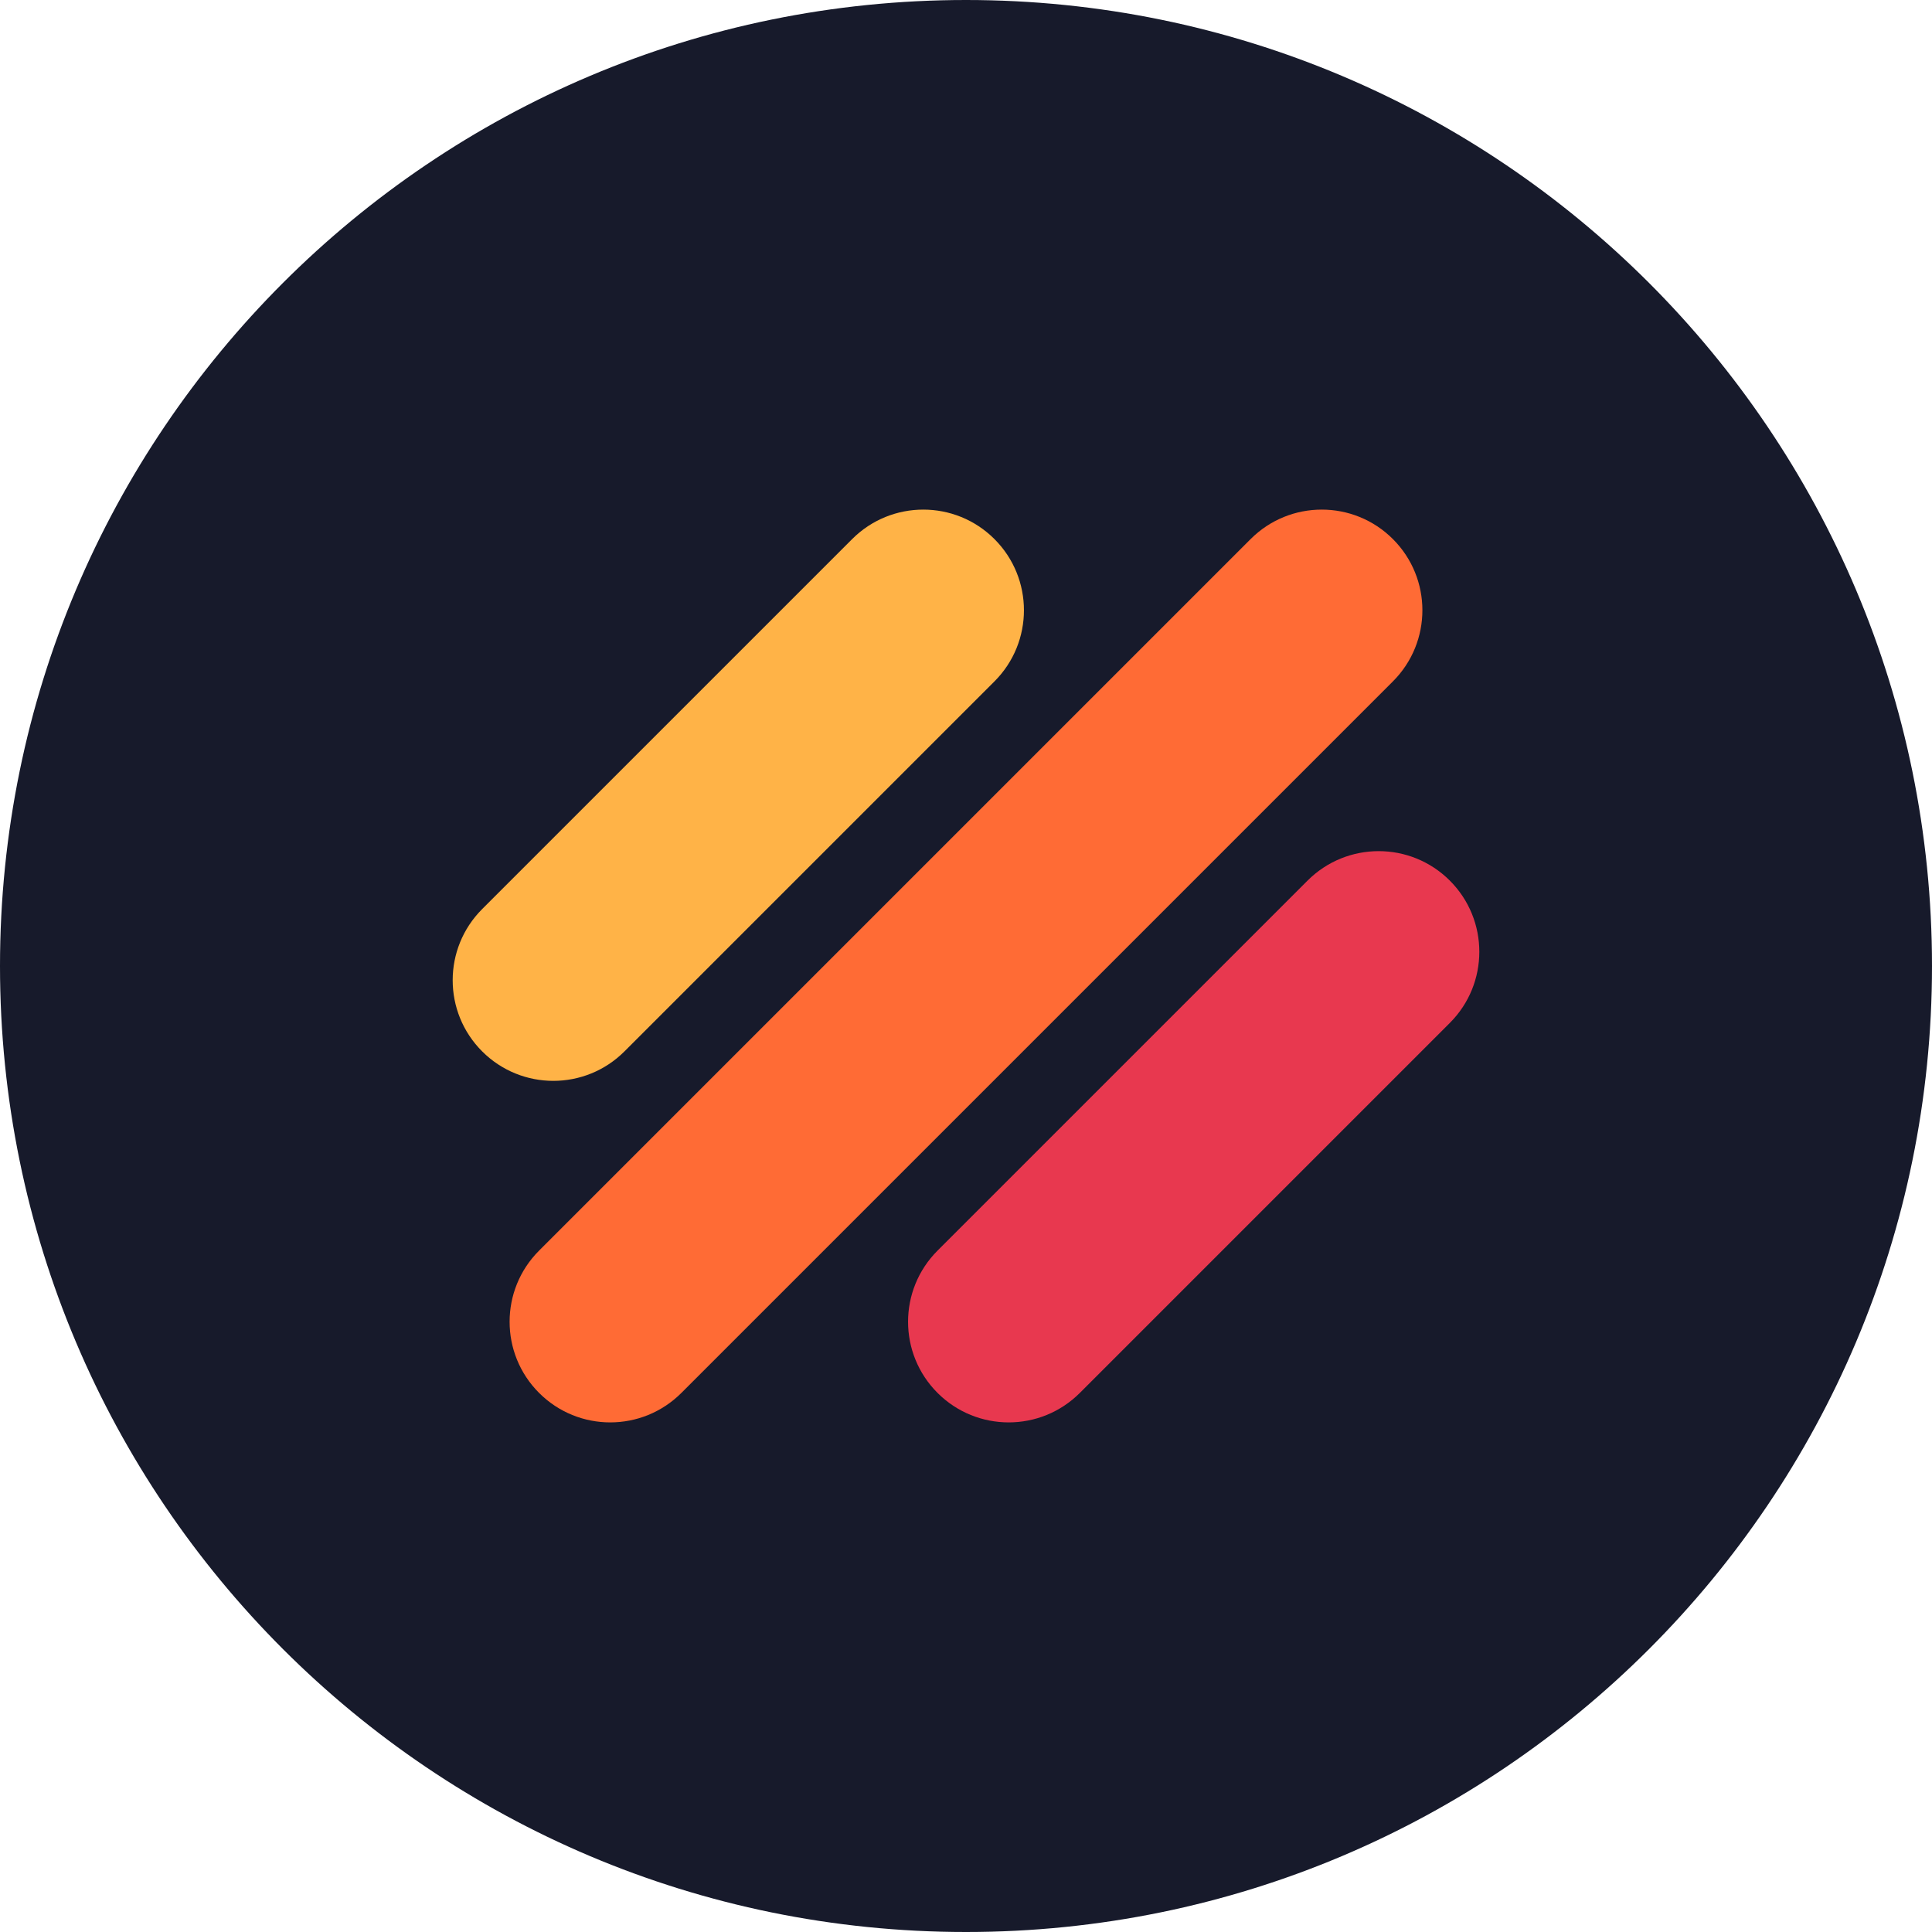
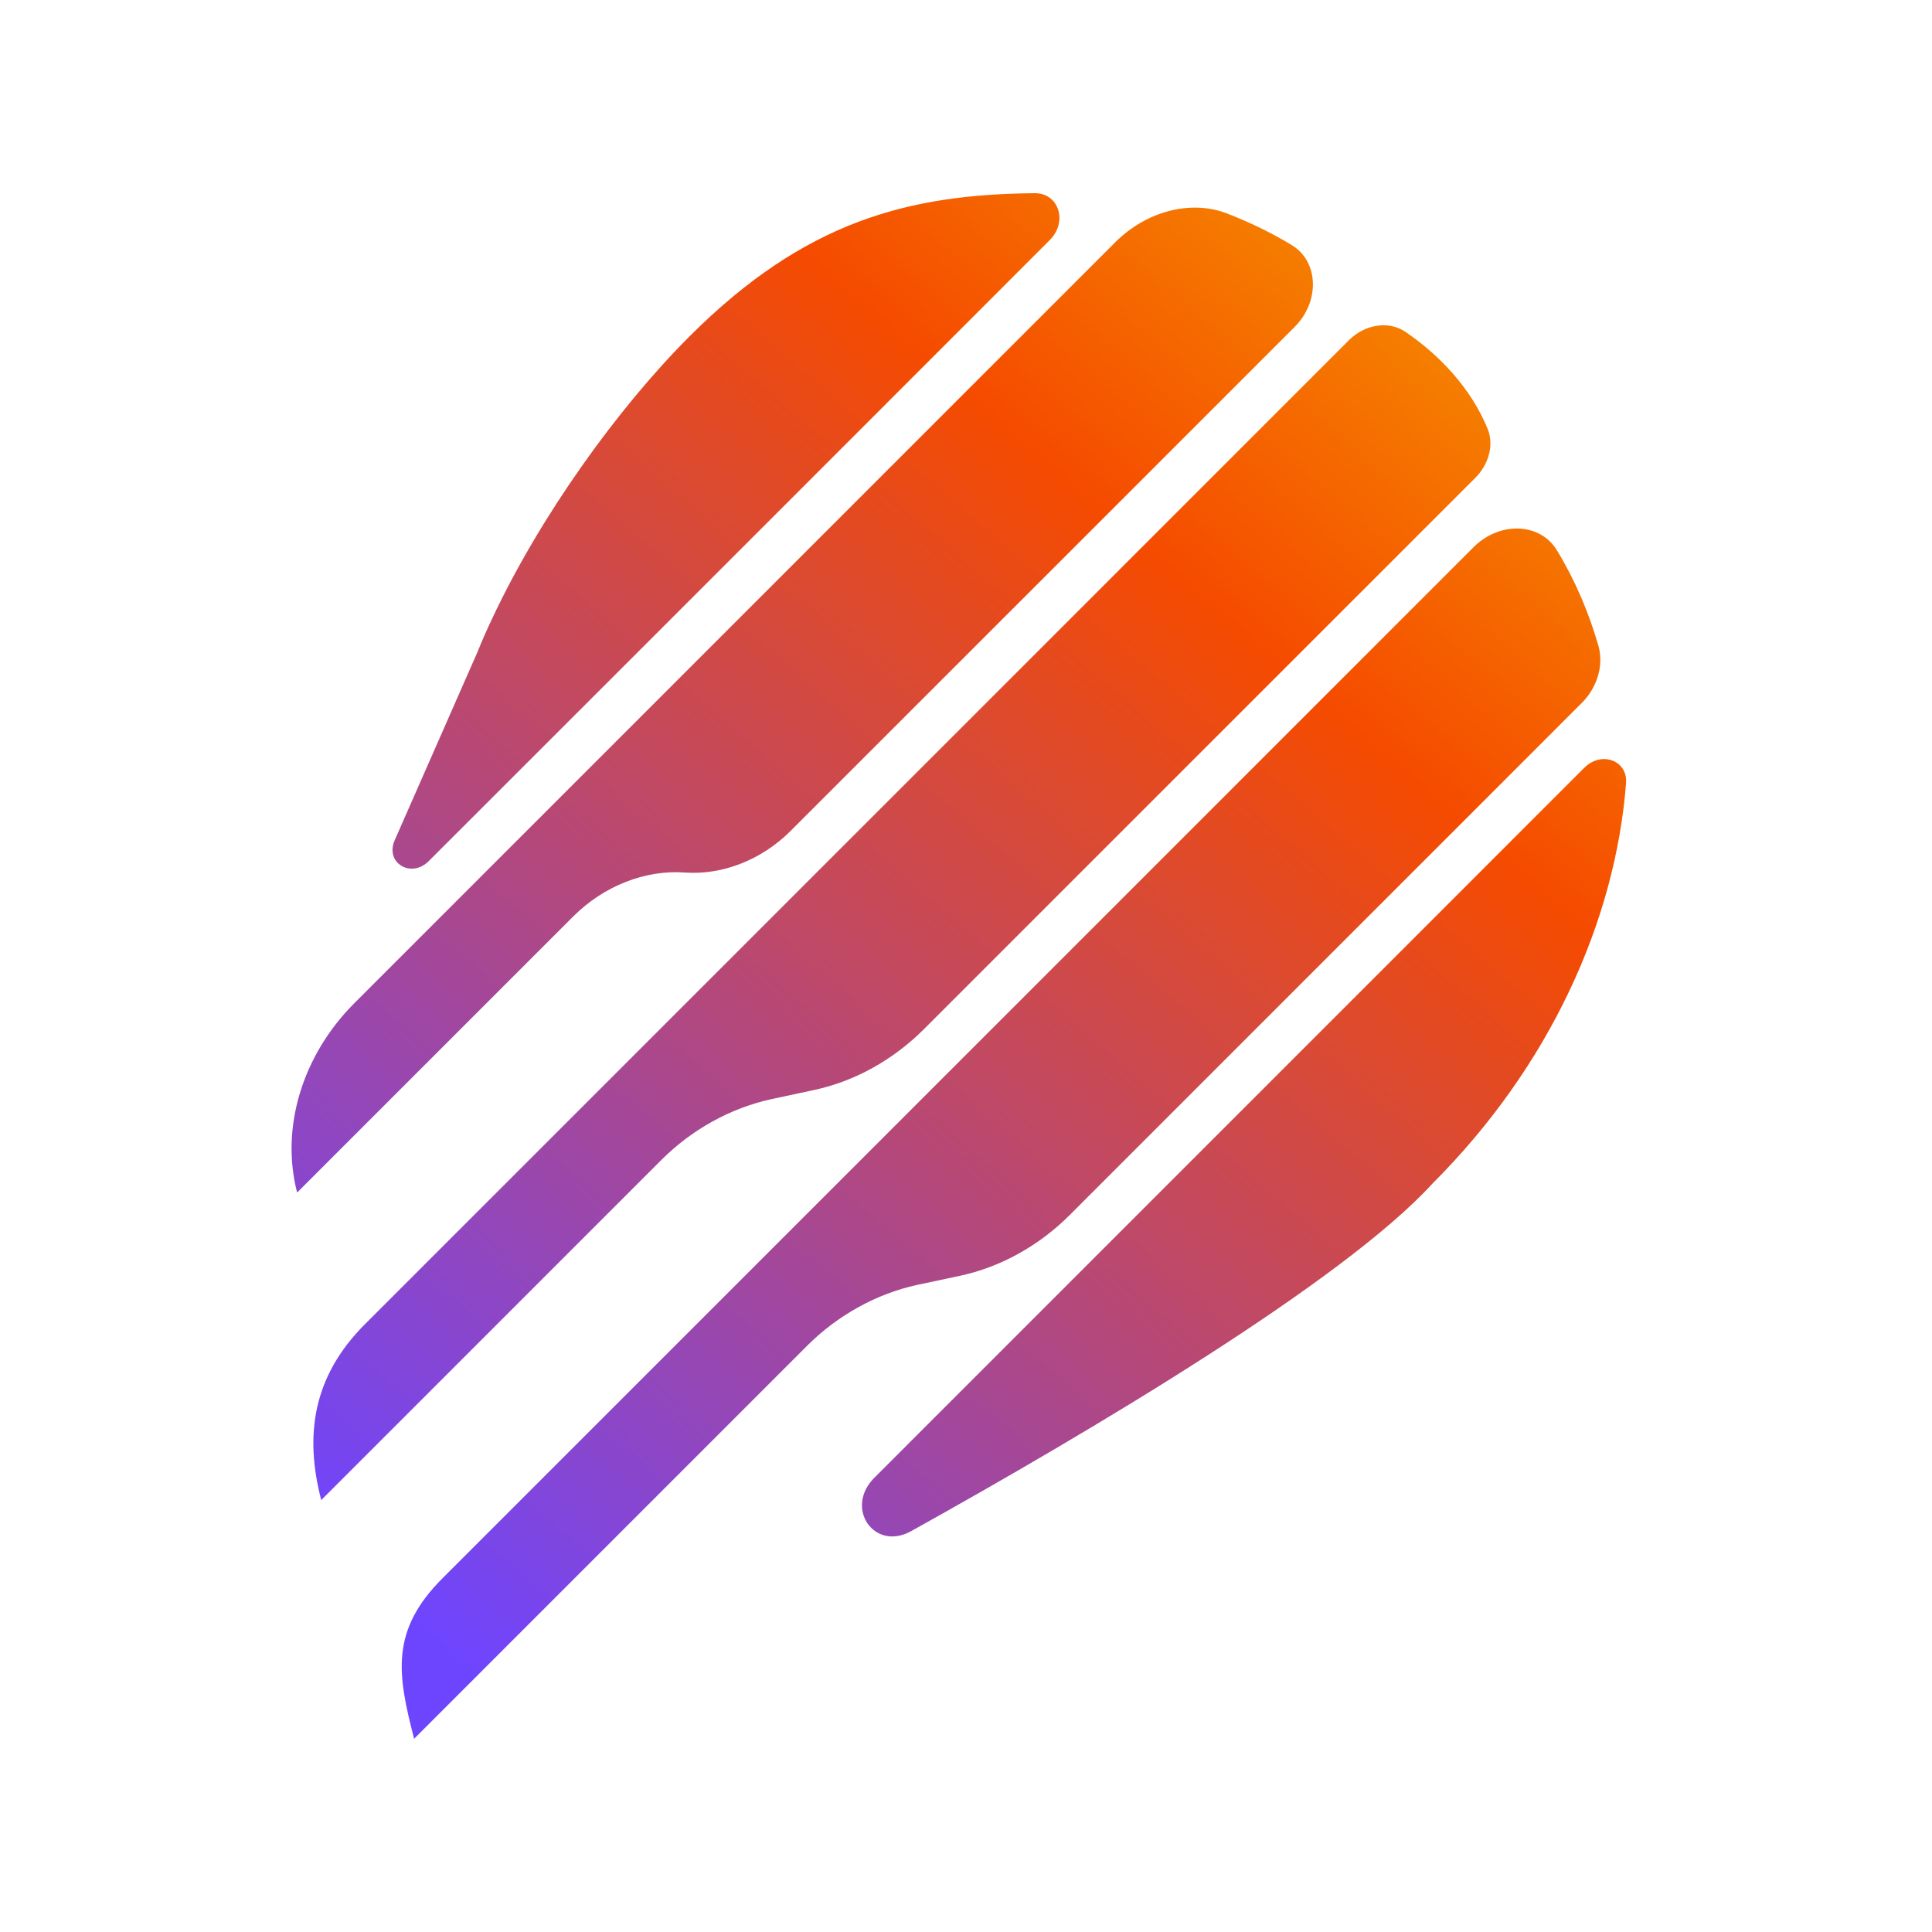
- <svg xmlns="http://www.w3.org/2000/svg" width="48" height="48" viewBox="0 0 48 48" fill="none">
-   <rect width="48" height="48" rx="24" fill="#171A2B" />
-   <g transform="rotate(-45 24 24)">
-     <path d="M16.5 14.5H29.5C30.881 14.5 32 15.619 32 17C32 18.381 30.881 19.5 29.5 19.5H16.5C15.119 19.5 14 18.381 14 17C14 15.619 15.119 14.5 16.5 14.5Z" fill="#FFB347" />
-     <path d="M11.5 21.5H36.5C37.881 21.5 39 22.619 39 24C39 25.381 37.881 26.5 36.5 26.5H11.5C10.119 26.5 9 25.381 9 24C9 22.619 10.119 21.5 11.5 21.5Z" fill="#FF6B35" />
-     <path d="M18.5 28.5H31.5C32.881 28.5 34 29.619 34 31C34 32.381 32.881 33.5 31.5 33.5H18.5C17.119 33.5 16 32.381 16 31C16 29.619 17.119 28.5 18.5 28.5Z" fill="#E8384F" />
-   </g>
+ <svg xmlns="http://www.w3.org/2000/svg" width="48" height="48" viewBox="0.0 0.0 34.0 34.0" fill="none">
+   <path d="M25.932 9.63C26.392 9.17 27.104 9.197 27.399 9.684C27.717 10.206 27.958 10.771 28.129 11.363C28.226 11.7 28.114 12.094 27.834 12.373L18.828 21.38C18.284 21.924 17.607 22.3 16.889 22.453L16.141 22.612C15.426 22.768 14.743 23.144 14.203 23.684L7.288 30.599C6.993 29.464 6.864 28.698 7.787 27.775L25.932 9.63ZM27.883 13.51C28.184 13.21 28.646 13.384 28.616 13.78C28.429 16.208 27.273 18.766 25.211 20.827C23.64 22.549 19.204 25.182 16.034 26.946C15.385 27.307 14.855 26.538 15.387 26.006L27.879 13.513L27.883 13.51ZM23.739 5.987C24.024 5.702 24.445 5.642 24.733 5.84C25.334 6.248 25.896 6.841 26.184 7.557C26.292 7.833 26.2 8.173 25.962 8.41L16.261 18.11C15.717 18.654 15.041 19.03 14.323 19.183L13.575 19.343C12.86 19.499 12.177 19.875 11.636 20.416L5.653 26.399C5.358 25.263 5.5 24.226 6.422 23.304L23.739 5.987ZM19.627 4.263C20.168 3.722 20.944 3.512 21.581 3.752C21.98 3.905 22.365 4.091 22.728 4.31C23.209 4.599 23.233 5.303 22.783 5.754L13.911 14.625C13.403 15.133 12.712 15.403 12.051 15.355C11.357 15.304 10.626 15.59 10.088 16.128L5.229 20.987C4.934 19.851 5.316 18.574 6.239 17.651L19.627 4.263ZM18.206 3.4C18.632 3.394 18.798 3.902 18.473 4.226L13.867 8.834L9.043 13.657C9.04 13.66 9.04 13.66 9.04 13.66L7.546 15.153C7.234 15.466 6.771 15.184 6.946 14.787L8.4 11.481C8.481 11.28 8.571 11.075 8.67 10.868L8.679 10.848C9.518 9.072 10.867 7.187 12.135 5.919C14.17 3.884 15.997 3.421 18.206 3.4Z" fill="url(#paint0_linear_5428_33)" />
+   <defs>
+     <linearGradient id="paint0_linear_5428_33" x1="32.996" y1="3.433" x2="9.559" y2="30.532" gradientUnits="userSpaceOnUse">
+       <stop offset="0.0" stop-color="#F5BD00" />
+       <stop offset="0.365" stop-color="#F54B00" />
+       <stop offset="1.0" stop-color="#6E45FF" />
+     </linearGradient>
+   </defs>
</svg>
